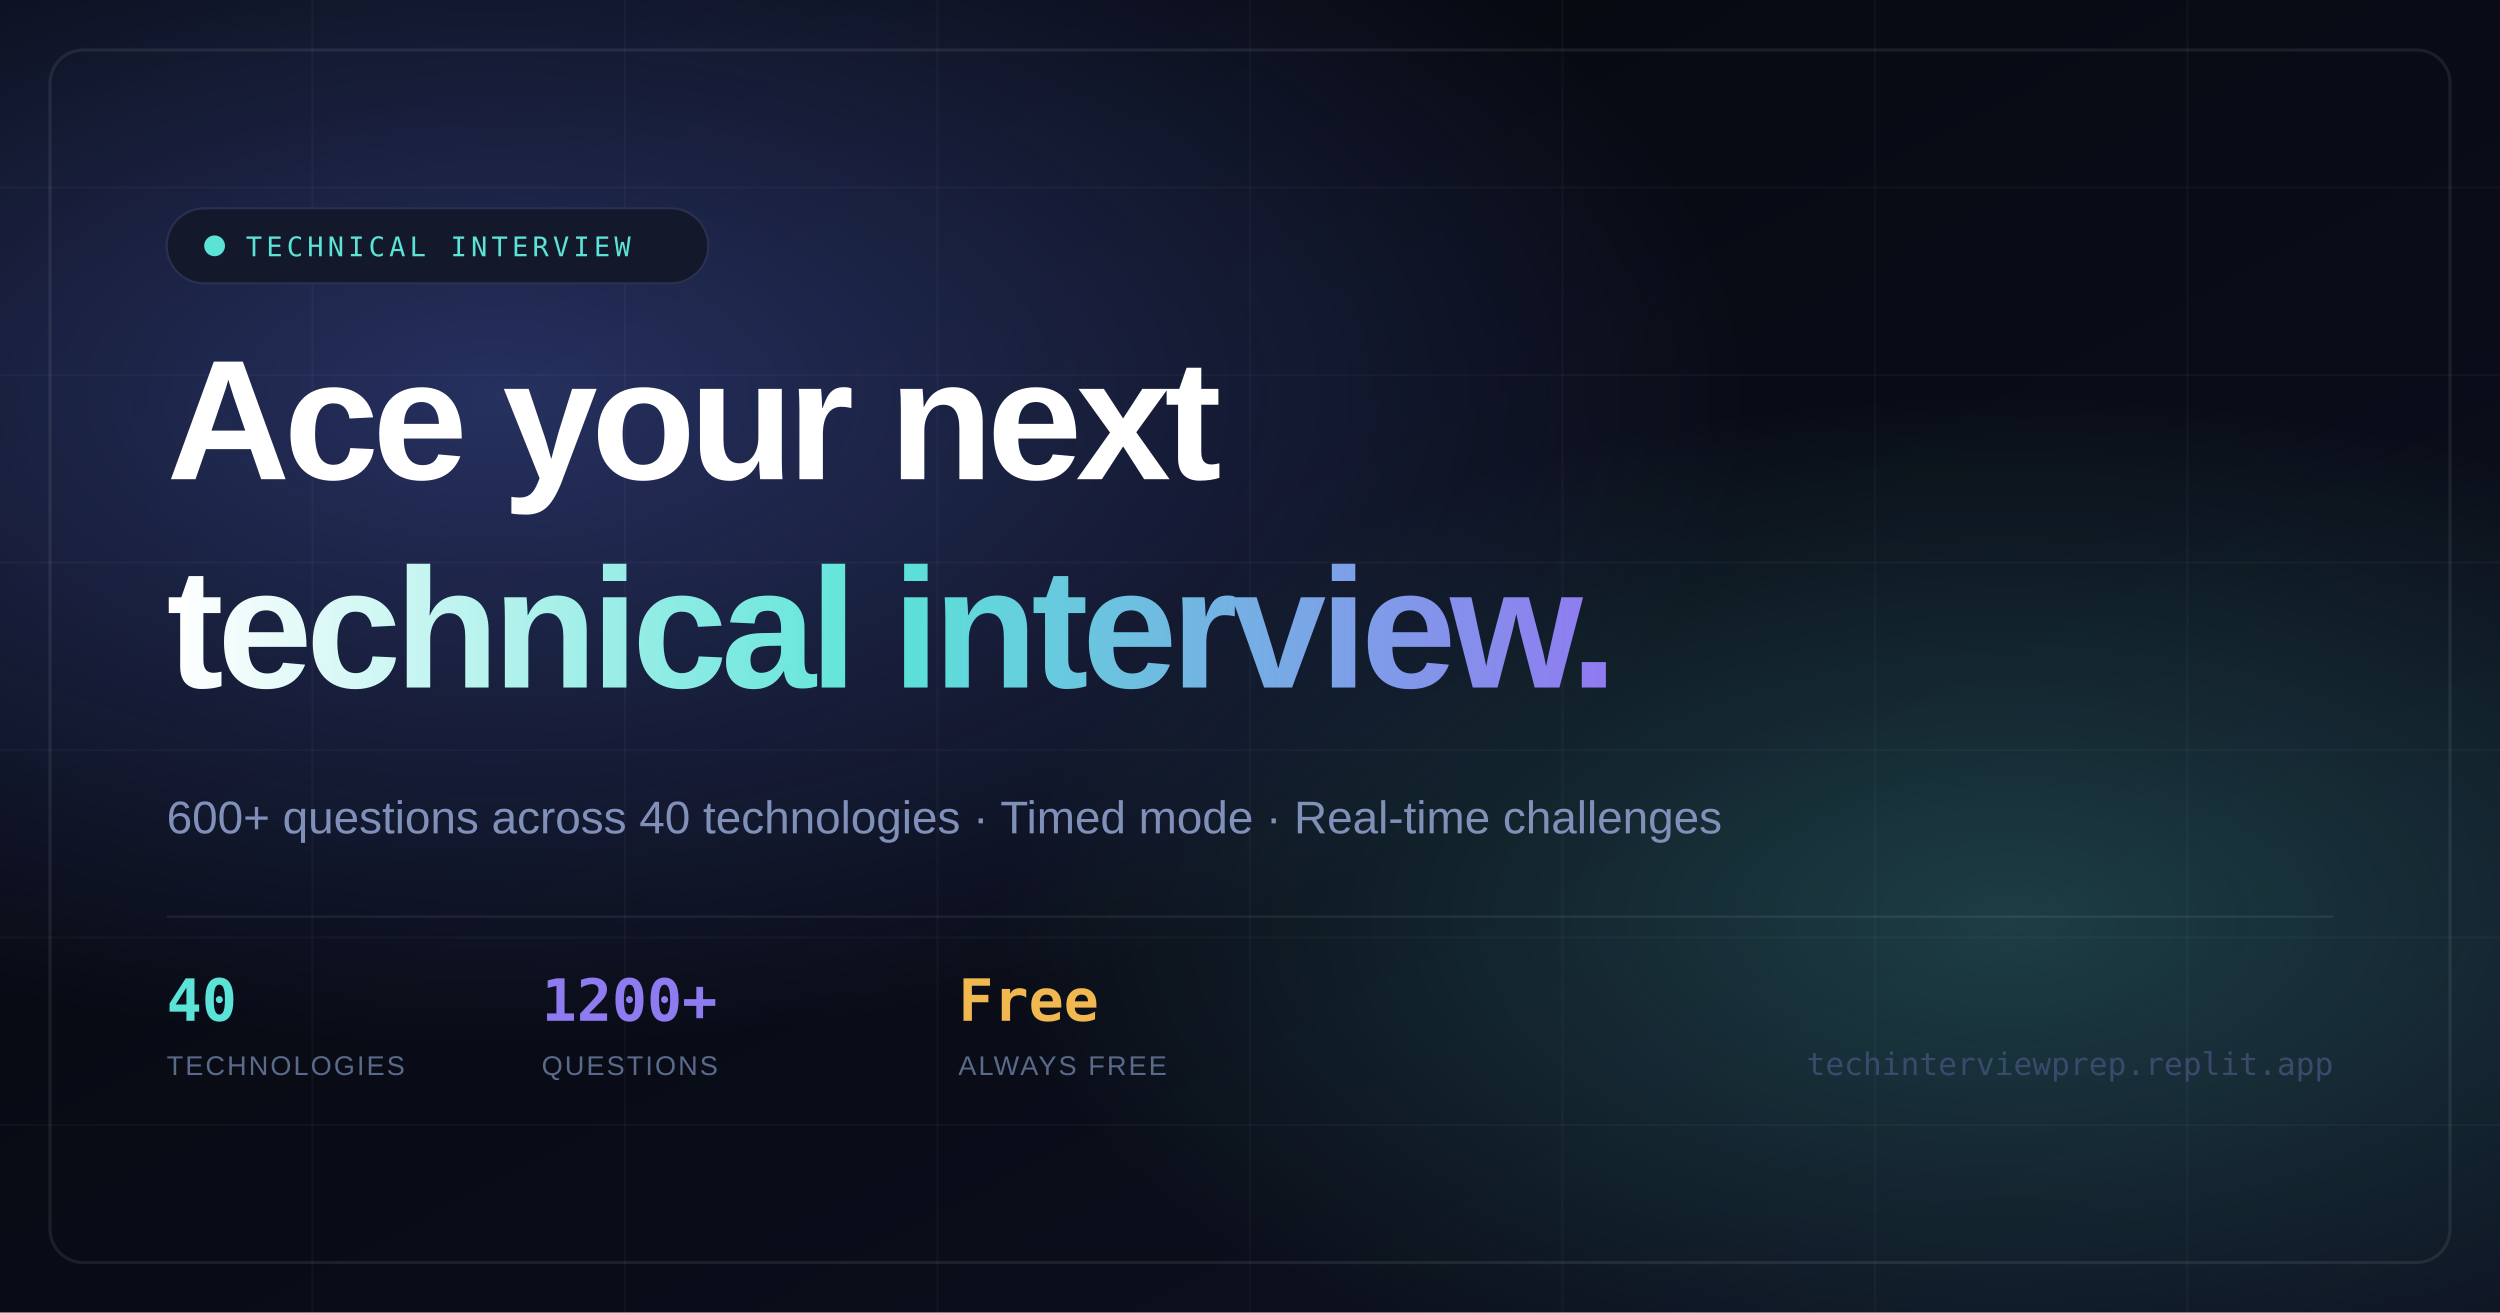
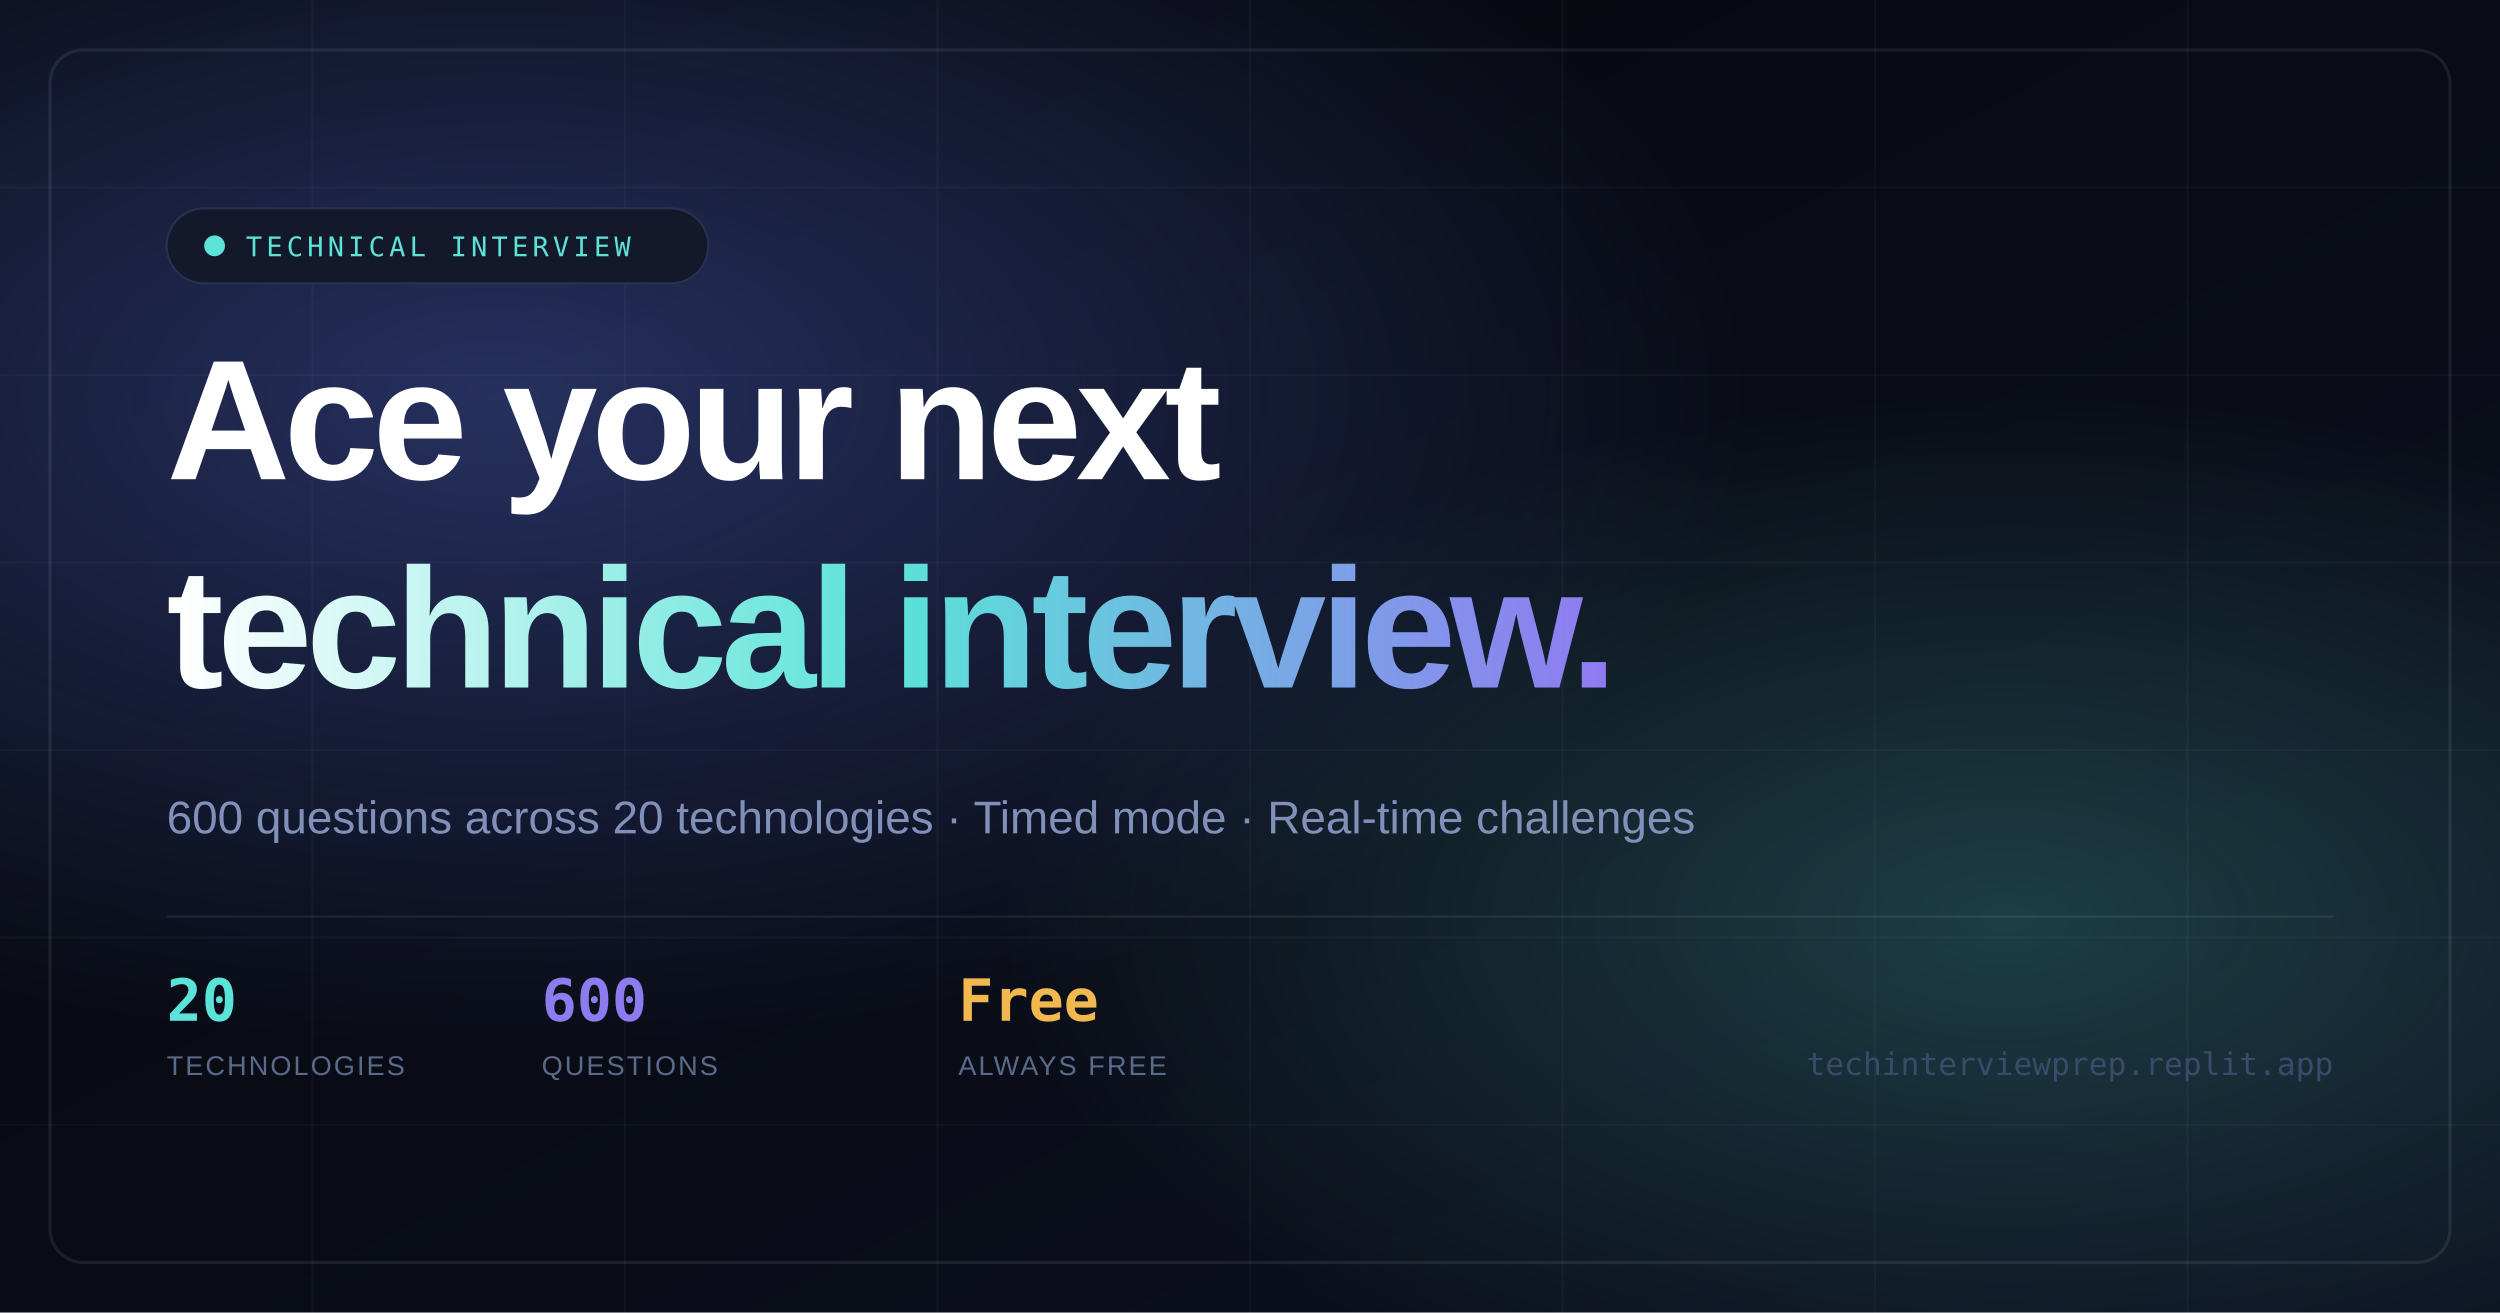
<svg xmlns="http://www.w3.org/2000/svg" width="1200" height="630" viewBox="0 0 1200 630">
  <defs>
    <linearGradient id="bg" x1="0%" y1="0%" x2="100%" y2="100%">
      <stop offset="0%" style="stop-color:#05070C" />
      <stop offset="100%" style="stop-color:#0D1120" />
    </linearGradient>
    <linearGradient id="title" x1="0%" y1="0%" x2="100%" y2="0%">
      <stop offset="0%" style="stop-color:#FFFFFF" />
      <stop offset="50%" style="stop-color:#5BE3D8" />
      <stop offset="100%" style="stop-color:#8F7BF0" />
    </linearGradient>
    <radialGradient id="glow1" cx="20%" cy="30%" r="50%">
      <stop offset="0%" style="stop-color:#5F78F0;stop-opacity:0.35" />
      <stop offset="100%" style="stop-color:#5F78F0;stop-opacity:0" />
    </radialGradient>
    <radialGradient id="glow2" cx="80%" cy="70%" r="40%">
      <stop offset="0%" style="stop-color:#5BE3D8;stop-opacity:0.22" />
      <stop offset="100%" style="stop-color:#5BE3D8;stop-opacity:0" />
    </radialGradient>
  </defs>
  <rect width="1200" height="630" fill="url(#bg)" />
  <rect width="1200" height="630" fill="url(#glow1)" />
  <rect width="1200" height="630" fill="url(#glow2)" />
  <g stroke="#FFFFFF" stroke-opacity="0.03" stroke-width="1">
    <line x1="0" y1="90" x2="1200" y2="90" />
    <line x1="0" y1="180" x2="1200" y2="180" />
    <line x1="0" y1="270" x2="1200" y2="270" />
    <line x1="0" y1="360" x2="1200" y2="360" />
    <line x1="0" y1="450" x2="1200" y2="450" />
    <line x1="0" y1="540" x2="1200" y2="540" />
    <line x1="150" y1="0" x2="150" y2="630" />
    <line x1="300" y1="0" x2="300" y2="630" />
    <line x1="450" y1="0" x2="450" y2="630" />
    <line x1="600" y1="0" x2="600" y2="630" />
    <line x1="750" y1="0" x2="750" y2="630" />
    <line x1="900" y1="0" x2="900" y2="630" />
    <line x1="1050" y1="0" x2="1050" y2="630" />
  </g>
  <rect x="24" y="24" width="1152" height="582" rx="16" fill="none" stroke="#FFFFFF" stroke-opacity="0.08" stroke-width="1.5" />
  <rect x="80" y="100" width="260" height="36" rx="18" fill="#13182A" stroke="#2A3050" stroke-width="1" />
  <circle cx="103" cy="118" r="5" fill="#5BE3D8" />
  <text x="118" y="123" font-family="monospace" font-size="13" fill="#5BE3D8" letter-spacing="2" text-anchor="start">TECHNICAL INTERVIEW</text>
  <text x="80" y="230" font-family="Arial, sans-serif" font-size="82" font-weight="900" fill="#FFFFFF" letter-spacing="-3">Ace your next</text>
  <text x="80" y="330" font-family="Arial, sans-serif" font-size="82" font-weight="900" fill="url(#title)" letter-spacing="-3">technical interview.</text>
-   <text x="80" y="400" font-family="Arial, sans-serif" font-size="22" fill="#8090B8">600+ questions across 40 technologies · Timed mode · Real-time challenges</text>
+   <text x="80" y="400" font-family="Arial, sans-serif" font-size="22" fill="#8090B8">600 questions across 20 technologies · Timed mode · Real-time challenges</text>
  <line x1="80" y1="440" x2="1120" y2="440" stroke="#FFFFFF" stroke-opacity="0.08" stroke-width="1" />
-   <text x="80" y="490" font-family="monospace" font-size="28" font-weight="700" fill="#5BE3D8">40</text>
+   <text x="80" y="490" font-family="monospace" font-size="28" font-weight="700" fill="#5BE3D8">20</text>
  <text x="80" y="516" font-family="Arial, sans-serif" font-size="13" fill="#5A6A8A" letter-spacing="1">TECHNOLOGIES</text>
-   <text x="260" y="490" font-family="monospace" font-size="28" font-weight="700" fill="#8F7BF0">1200+</text>
+   <text x="260" y="490" font-family="monospace" font-size="28" font-weight="700" fill="#8F7BF0">600</text>
  <text x="260" y="516" font-family="Arial, sans-serif" font-size="13" fill="#5A6A8A" letter-spacing="1">QUESTIONS</text>
  <text x="460" y="490" font-family="monospace" font-size="28" font-weight="700" fill="#F0B84F">Free</text>
  <text x="460" y="516" font-family="Arial, sans-serif" font-size="13" fill="#5A6A8A" letter-spacing="1">ALWAYS FREE</text>
  <text x="1120" y="516" font-family="monospace" font-size="15" fill="#3A4A6A" text-anchor="end">techinterviewprep.replit.app</text>
</svg>
